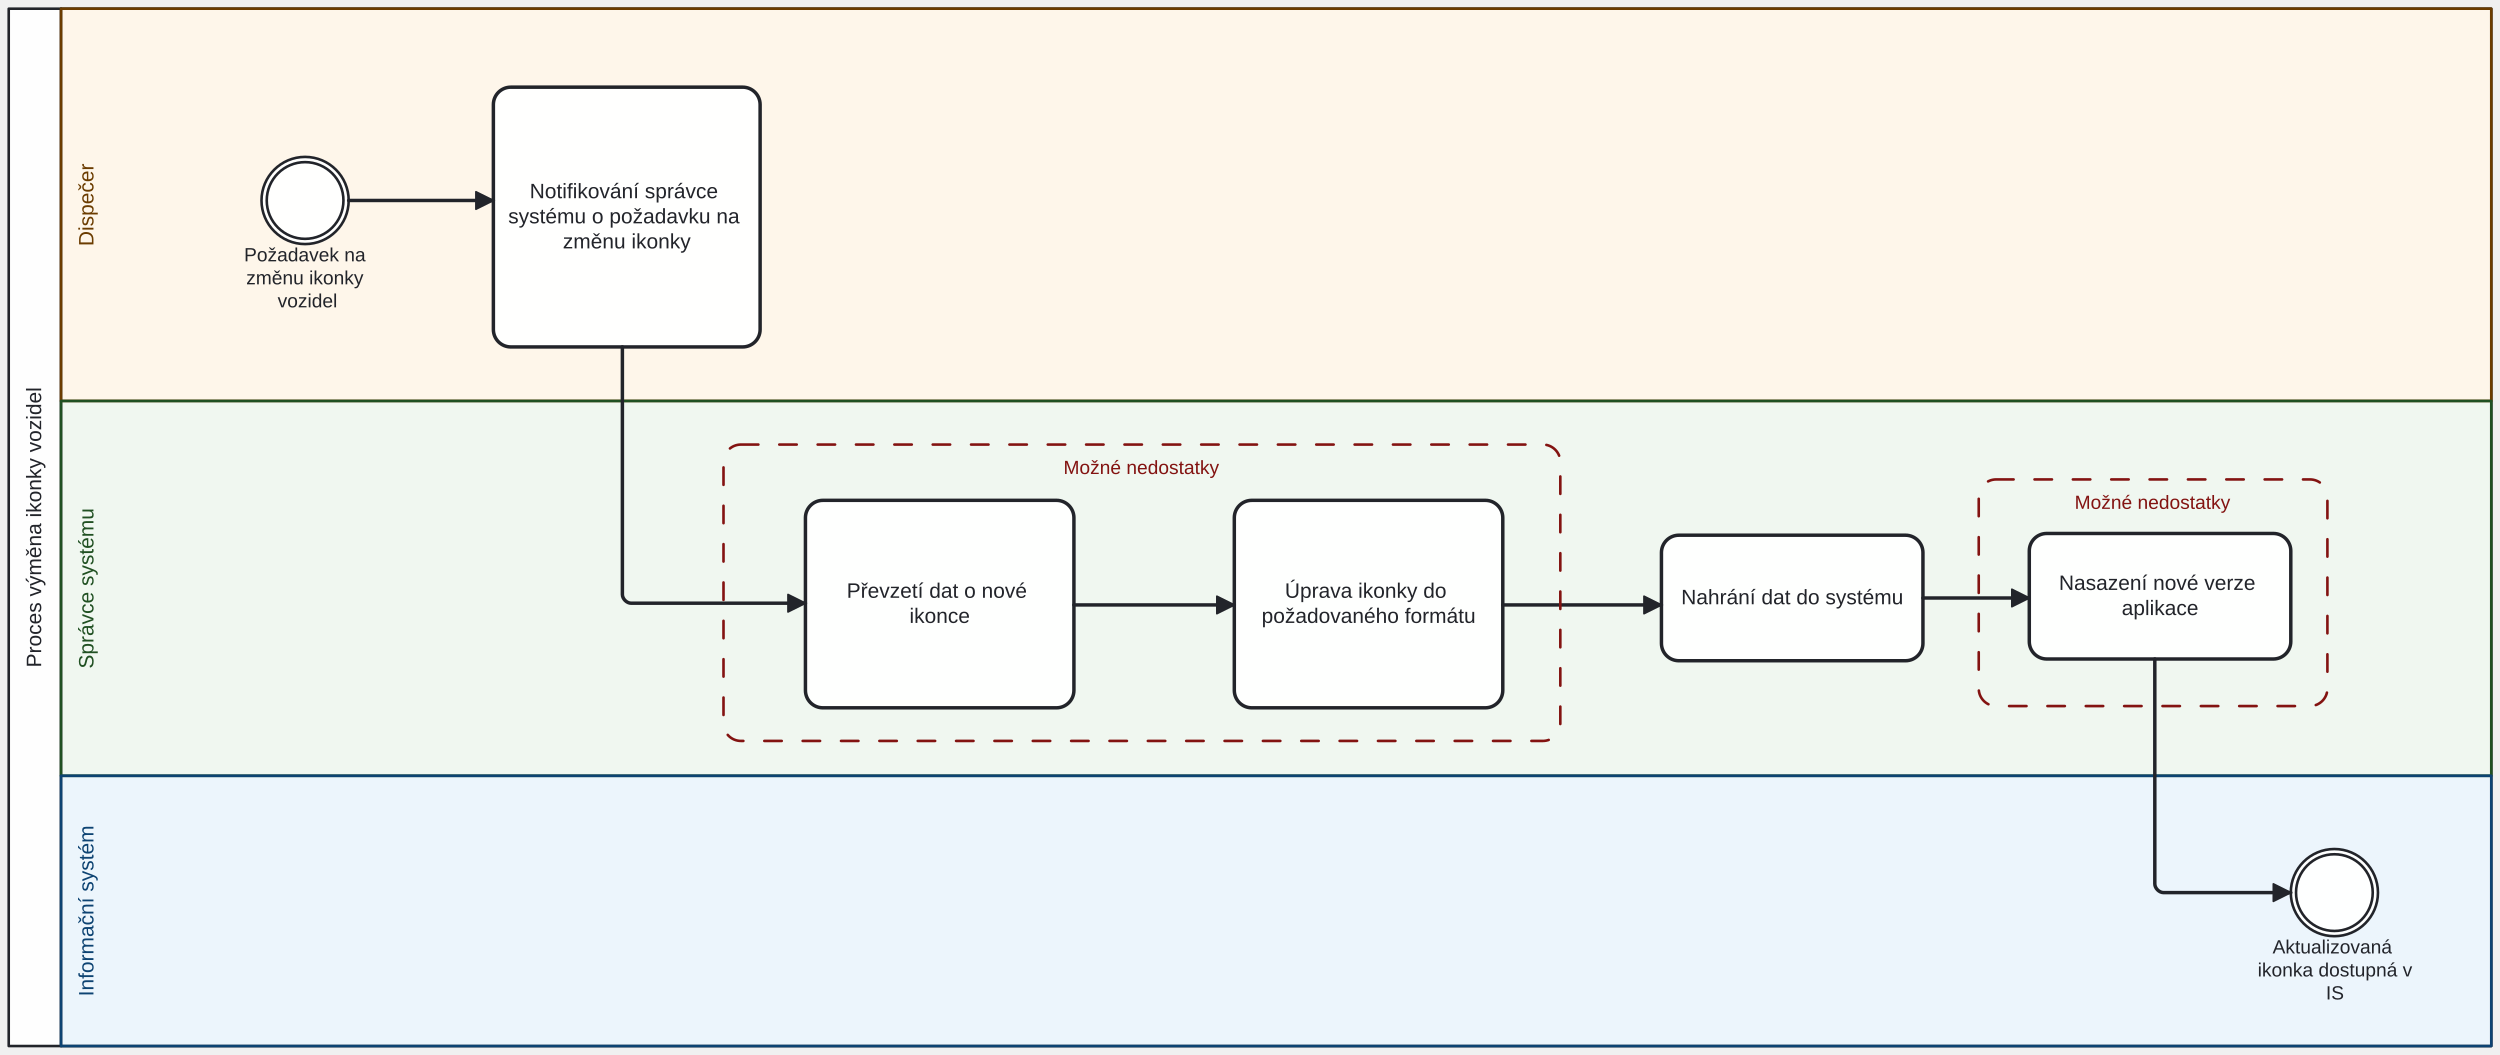
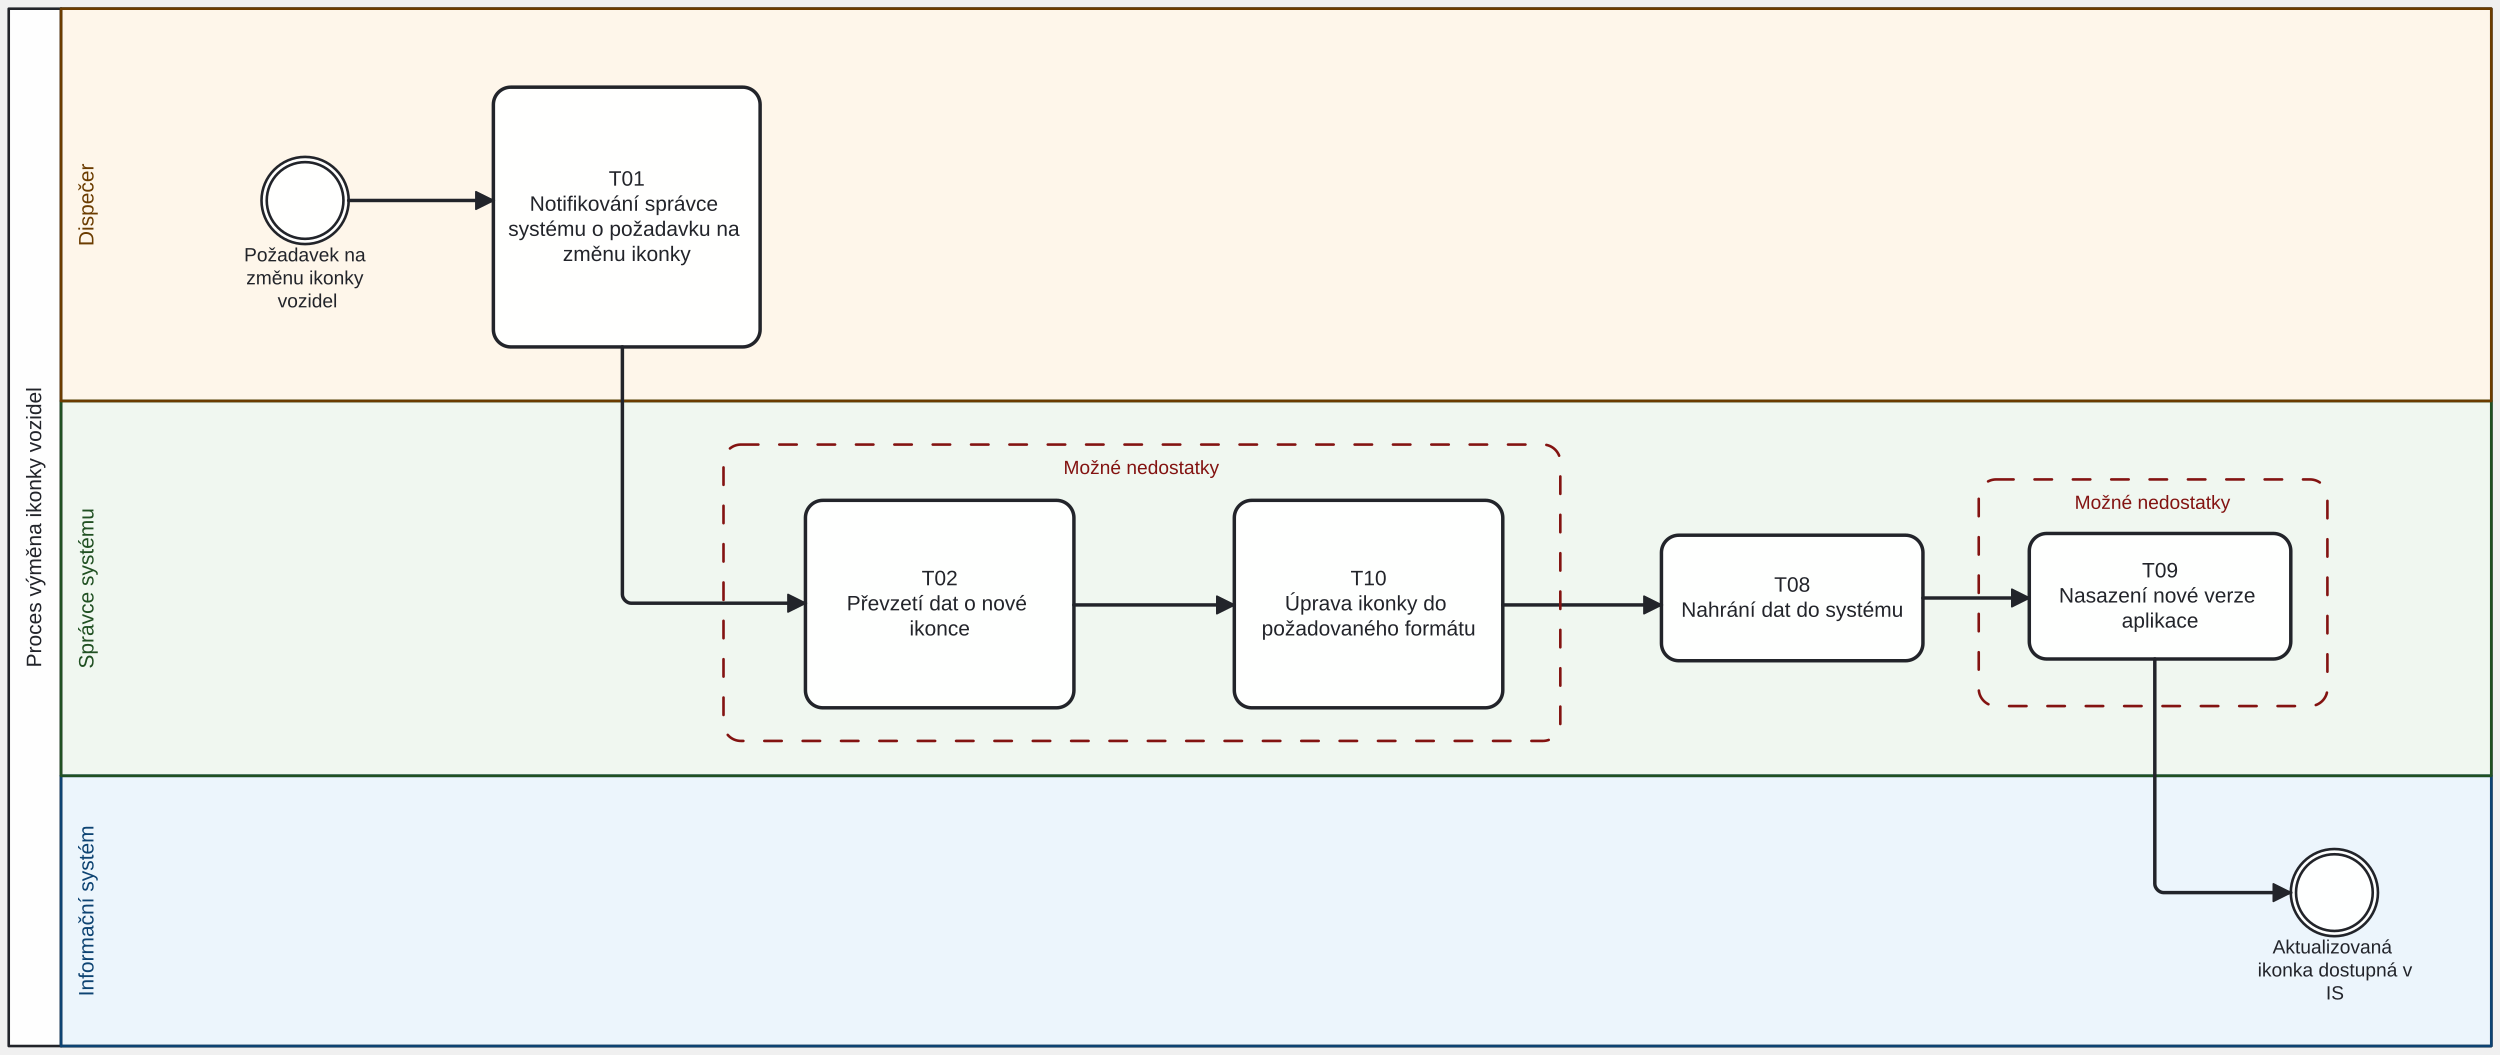
<svg xmlns="http://www.w3.org/2000/svg" width="1434" height="605" viewBox="125 55 1434 605" version="1.1">
  <defs>
-     <pattern id="djs-grid-pattern-785813" width="10" height="10" patternUnits="userSpaceOnUse">
+     <pattern id="djs-grid-pattern-616782" width="10" height="10" patternUnits="userSpaceOnUse">
      <circle cx="0.5" cy="0.5" r="0.5" style="fill: rgb(204, 204, 204);" />
    </pattern>
  </defs>
  <g class="djs-group">
    <g class="djs-element djs-shape" data-element-id="Participant_Proces_aktualizace_dat_j_zdn_ch___d_" transform="matrix(1, 0, 0, 1, 130, 60)" style="display: block;">
      <g class="djs-visual">
        <rect x="0" y="0" width="1424" height="595" rx="0" ry="0" style="stroke-linecap: round; stroke-linejoin: round; stroke: rgb(34, 36, 42); stroke-width: 1.5px; fill: white; fill-opacity: 0.95;" />
        <path style="fill: none; stroke-linecap: round; stroke-linejoin: round; stroke: rgb(34, 36, 42); stroke-width: 1.5px;" d="M30,0L30,595" />
        <text style="font-family: Arial, sans-serif; font-size: 12px; font-weight: normal; fill: rgb(34, 36, 42);" lineHeight="1.2" class="djs-label" transform="matrix(-1.83697e-16, -1, 1, -1.83697e-16, 0, 595)">
          <tspan x="217.167" y="18.6">Proces výměna ikonky vozidel</tspan>
        </text>
      </g>
-       <rect x="-5" y="-5" rx="4" width="1434" height="605" style="fill: none;" class="djs-outline" />
      <rect style="fill: none; stroke-opacity: 0; stroke: white; stroke-width: 15px;" class="djs-hit djs-hit-no-move" x="0" y="0" width="1424" height="595" />
      <rect style="fill: none; stroke-opacity: 0; stroke: white; stroke-width: 15px;" class="djs-hit djs-hit-click-stroke" x="0" y="0" width="1424" height="595" />
      <rect style="fill: none; stroke-opacity: 0; stroke: white; stroke-width: 15px;" class="djs-hit djs-hit-all" x="0" y="0" width="30" height="595" />
+       <rect x="-5" y="-5" rx="4" width="1434" height="605" style="fill: none;" class="djs-outline" />
    </g>
    <g class="djs-children">
+       <g class="djs-group">
+         <g class="djs-element djs-shape" data-element-id="Lane_Informa_n__syst_m" transform="matrix(1, 0, 0, 1, 160, 500)" style="display: block;">
+           <g class="djs-visual">
+             <rect x="0" y="0" width="1394" height="155" rx="0" ry="0" style="stroke-linecap: round; stroke-linejoin: round; stroke: rgb(13, 67, 114); stroke-width: 1.5px; fill: rgb(187, 222, 251); fill-opacity: 0.25;" />
+             <text style="font-family: Arial, sans-serif; font-size: 12px; font-weight: normal; fill: rgb(13, 67, 114);" lineHeight="1.2" class="djs-label" transform="matrix(-1.83697e-16, -1, 1, -1.83697e-16, 0, 155)">
+               <tspan x="28.5" y="18.6">Informační systém</tspan>
+             </text>
+           </g>
+           <rect style="fill: none; stroke-opacity: 0; stroke: white; stroke-width: 15px;" class="djs-hit djs-hit-no-move" x="0" y="0" width="1394" height="155" />
+           <rect style="fill: none; stroke-opacity: 0; stroke: white; stroke-width: 15px;" class="djs-hit djs-hit-click-stroke" x="0" y="0" width="1394" height="155" />
+           <rect style="fill: none; stroke-opacity: 0; stroke: white; stroke-width: 15px;" class="djs-hit djs-hit-all" x="0" y="0" width="30" height="155" />
+           <rect x="-5" y="-5" rx="4" width="1404" height="165" style="fill: none;" class="djs-outline" />
+         </g>
+       </g>
+       <g class="djs-group">
+         <g class="djs-element djs-shape" data-element-id="Lane_Spr_vce_syst_mu" transform="matrix(1, 0, 0, 1, 160, 285)" style="display: block;">
+           <g class="djs-visual">
+             <rect x="0" y="0" width="1394" height="215" rx="0" ry="0" style="stroke-linecap: round; stroke-linejoin: round; stroke: rgb(32, 80, 34); stroke-width: 1.5px; fill: rgb(200, 230, 201); fill-opacity: 0.25;" />
+             <text style="font-family: Arial, sans-serif; font-size: 12px; font-weight: normal; fill: rgb(32, 80, 34);" lineHeight="1.2" class="djs-label" transform="matrix(-1.83697e-16, -1, 1, -1.83697e-16, 0, 215)">
+               <tspan x="61.5" y="18.6">Správce systému</tspan>
+             </text>
+           </g>
+           <rect style="fill: none; stroke-opacity: 0; stroke: white; stroke-width: 15px;" class="djs-hit djs-hit-no-move" x="0" y="0" width="1394" height="215" />
+           <rect style="fill: none; stroke-opacity: 0; stroke: white; stroke-width: 15px;" class="djs-hit djs-hit-click-stroke" x="0" y="0" width="1394" height="215" />
+           <rect style="fill: none; stroke-opacity: 0; stroke: white; stroke-width: 15px;" class="djs-hit djs-hit-all" x="0" y="0" width="30" height="215" />
+           <rect x="-5" y="-5" rx="4" width="1404" height="225" style="fill: none;" class="djs-outline" />
+         </g>
+       </g>
      <g class="djs-group">
        <g class="djs-element djs-shape" data-element-id="Lane_Dopravce" transform="matrix(1, 0, 0, 1, 160, 60)" style="display: block;">
          <g class="djs-visual">
            <rect x="0" y="0" width="1394" height="225" rx="0" ry="0" style="stroke-linecap: round; stroke-linejoin: round; stroke: rgb(107, 60, 0); stroke-width: 1.5px; fill: rgb(255, 224, 178); fill-opacity: 0.25;" />
            <text style="font-family: Arial, sans-serif; font-size: 12px; font-weight: normal; fill: rgb(107, 60, 0);" lineHeight="1.2" class="djs-label" transform="matrix(-1.83697e-16, -1, 1, -1.83697e-16, 0, 225)">
              <tspan x="88.833" y="18.6">Dispečer</tspan>
            </text>
          </g>
-           <rect x="-5" y="-5" rx="4" width="1404" height="235" style="fill: none;" class="djs-outline" />
          <rect style="fill: none; stroke-opacity: 0; stroke: white; stroke-width: 15px;" class="djs-hit djs-hit-no-move" x="0" y="0" width="1394" height="225" />
          <rect style="fill: none; stroke-opacity: 0; stroke: white; stroke-width: 15px;" class="djs-hit djs-hit-click-stroke" x="0" y="0" width="1394" height="225" />
          <rect style="fill: none; stroke-opacity: 0; stroke: white; stroke-width: 15px;" class="djs-hit djs-hit-all" x="0" y="0" width="30" height="225" />
-         </g>
-       </g>
-       <g class="djs-group">
-         <g class="djs-element djs-shape" data-element-id="Lane_Spr_vce_syst_mu" transform="matrix(1, 0, 0, 1, 160, 285)" style="display: block;">
-           <g class="djs-visual">
-             <rect x="0" y="0" width="1394" height="215" rx="0" ry="0" style="stroke-linecap: round; stroke-linejoin: round; stroke: rgb(32, 80, 34); stroke-width: 1.5px; fill: rgb(200, 230, 201); fill-opacity: 0.25;" />
-             <text style="font-family: Arial, sans-serif; font-size: 12px; font-weight: normal; fill: rgb(32, 80, 34);" lineHeight="1.2" class="djs-label" transform="matrix(-1.83697e-16, -1, 1, -1.83697e-16, 0, 215)">
-               <tspan x="61.5" y="18.6">Správce systému</tspan>
-             </text>
-           </g>
-           <rect x="-5" y="-5" rx="4" width="1404" height="225" style="fill: none;" class="djs-outline" />
-           <rect style="fill: none; stroke-opacity: 0; stroke: white; stroke-width: 15px;" class="djs-hit djs-hit-no-move" x="0" y="0" width="1394" height="215" />
-           <rect style="fill: none; stroke-opacity: 0; stroke: white; stroke-width: 15px;" class="djs-hit djs-hit-click-stroke" x="0" y="0" width="1394" height="215" />
-           <rect style="fill: none; stroke-opacity: 0; stroke: white; stroke-width: 15px;" class="djs-hit djs-hit-all" x="0" y="0" width="30" height="215" />
-         </g>
-       </g>
-       <g class="djs-group">
-         <g class="djs-element djs-shape" data-element-id="Lane_Informa_n__syst_m" transform="matrix(1, 0, 0, 1, 160, 500)" style="display: block;">
-           <g class="djs-visual">
-             <rect x="0" y="0" width="1394" height="155" rx="0" ry="0" style="stroke-linecap: round; stroke-linejoin: round; stroke: rgb(13, 67, 114); stroke-width: 1.5px; fill: rgb(187, 222, 251); fill-opacity: 0.25;" />
-             <text style="font-family: Arial, sans-serif; font-size: 12px; font-weight: normal; fill: rgb(13, 67, 114);" lineHeight="1.2" class="djs-label" transform="matrix(-1.83697e-16, -1, 1, -1.83697e-16, 0, 155)">
-               <tspan x="28.5" y="18.6">Informační systém</tspan>
-             </text>
-           </g>
-           <rect x="-5" y="-5" rx="4" width="1404" height="165" style="fill: none;" class="djs-outline" />
-           <rect style="fill: none; stroke-opacity: 0; stroke: white; stroke-width: 15px;" class="djs-hit djs-hit-no-move" x="0" y="0" width="1394" height="155" />
-           <rect style="fill: none; stroke-opacity: 0; stroke: white; stroke-width: 15px;" class="djs-hit djs-hit-click-stroke" x="0" y="0" width="1394" height="155" />
-           <rect style="fill: none; stroke-opacity: 0; stroke: white; stroke-width: 15px;" class="djs-hit djs-hit-all" x="0" y="0" width="30" height="155" />
+           <rect x="-5" y="-5" rx="4" width="1404" height="235" style="fill: none;" class="djs-outline" />
        </g>
      </g>
      <g class="djs-group">
        <g class="djs-element djs-shape" data-element-id="Informov_n__spr_vce_syst_mu_o_zm_n__j_zdn_ch___d_" transform="matrix(1, 0, 0, 1, 408, 105)" style="display: block;">
          <g class="djs-visual">
            <rect x="0" y="0" width="153" height="149" rx="10" ry="10" style="stroke-linecap: round; stroke-linejoin: round; stroke: rgb(34, 36, 42); stroke-width: 2px; fill: white; fill-opacity: 0.95;" />
            <text style="font-family: Arial, sans-serif; font-size: 12px; font-weight: normal; fill: rgb(34, 36, 42);" lineHeight="1.2" class="djs-label">
-               <tspan x="20.833" y="63.7">Notifikování správce </tspan>
-               <tspan x="8.5" y="78.1">systému o požadavku na </tspan>
-               <tspan x="39.833" y="92.5">změnu ikonky</tspan>
+               <tspan x="66.167" y="56.5">T01</tspan>
+               <tspan x="20.833" y="70.9">Notifikování správce </tspan>
+               <tspan x="8.5" y="85.3">systému o požadavku na </tspan>
+               <tspan x="39.833" y="99.7">změnu ikonky</tspan>
            </text>
          </g>
          <rect style="fill: none; stroke-opacity: 0; stroke: white; stroke-width: 15px;" class="djs-hit djs-hit-all" x="0" y="0" width="153" height="149" />
          <rect x="-5" y="-5" rx="14" width="163" height="159" style="fill: none;" class="djs-outline" />
        </g>
      </g>
      <g class="djs-group">
        <g class="djs-element djs-shape" data-element-id="P_evzet__informace_o_zm_n__j_zdn_ho___du" transform="matrix(1, 0, 0, 1, 587, 342)" style="display: block;">
          <g class="djs-visual">
            <rect x="0" y="0" width="154" height="119" rx="10" ry="10" style="stroke-linecap: round; stroke-linejoin: round; stroke: rgb(34, 36, 42); stroke-width: 2px; fill: white; fill-opacity: 0.95;" />
            <text style="font-family: Arial, sans-serif; font-size: 12px; font-weight: normal; fill: rgb(34, 36, 42);" lineHeight="1.2" class="djs-label">
-               <tspan x="23.667" y="55.9">Převzetí dat o nové </tspan>
-               <tspan x="59.667" y="70.3">ikonce</tspan>
+               <tspan x="66.667" y="48.7">T02</tspan>
+               <tspan x="23.667" y="63.1">Převzetí dat o nové </tspan>
+               <tspan x="59.667" y="77.5">ikonce</tspan>
            </text>
          </g>
          <rect style="fill: none; stroke-opacity: 0; stroke: white; stroke-width: 15px;" class="djs-hit djs-hit-all" x="0" y="0" width="154" height="119" />
          <rect x="-5" y="-5" rx="14" width="164" height="129" style="fill: none;" class="djs-outline" />
        </g>
      </g>
      <g class="djs-group">
        <g class="djs-element djs-shape" data-element-id="Activity_15q8j1l" transform="matrix(1, 0, 0, 1, 833, 342)" style="display: block;">
          <g class="djs-visual">
            <rect x="0" y="0" width="154" height="119" rx="10" ry="10" style="stroke-linecap: round; stroke-linejoin: round; stroke: rgb(34, 36, 42); stroke-width: 2px; fill: white; fill-opacity: 0.95;" />
            <text style="font-family: Arial, sans-serif; font-size: 12px; font-weight: normal; fill: rgb(34, 36, 42);" lineHeight="1.2" class="djs-label">
-               <tspan x="29" y="55.9">Úprava ikonky do </tspan>
-               <tspan x="15.667" y="70.3">požadovaného formátu</tspan>
+               <tspan x="66.667" y="48.7">T10</tspan>
+               <tspan x="29" y="63.1">Úprava ikonky do </tspan>
+               <tspan x="15.667" y="77.5">požadovaného formátu</tspan>
            </text>
          </g>
          <rect style="fill: none; stroke-opacity: 0; stroke: white; stroke-width: 15px;" class="djs-hit djs-hit-all" x="0" y="0" width="154" height="119" />
          <rect x="-5" y="-5" rx="14" width="164" height="129" style="fill: none;" class="djs-outline" />
        </g>
      </g>
      <g class="djs-group">
        <g class="djs-element djs-shape" data-element-id="Nahr_n__dat_do_syst_mu" transform="matrix(1, 0, 0, 1, 1078, 362)" style="display: block;">
          <g class="djs-visual">
            <rect x="0" y="0" width="150" height="72" rx="10" ry="10" style="stroke-linecap: round; stroke-linejoin: round; stroke: rgb(34, 36, 42); stroke-width: 2px; fill: white; fill-opacity: 0.95;" />
            <text style="font-family: Arial, sans-serif; font-size: 12px; font-weight: normal; fill: rgb(34, 36, 42);" lineHeight="1.2" class="djs-label">
-               <tspan x="11.333" y="39.6">Nahrání dat do systému</tspan>
+               <tspan x="64.667" y="32.4">T08</tspan>
+               <tspan x="11.333" y="46.8">Nahrání dat do systému</tspan>
            </text>
          </g>
          <rect style="fill: none; stroke-opacity: 0; stroke: white; stroke-width: 15px;" class="djs-hit djs-hit-all" x="0" y="0" width="150" height="72" />
          <rect x="-5" y="-5" rx="14" width="160" height="82" style="fill: none;" class="djs-outline" />
        </g>
      </g>
      <g class="djs-group">
        <g class="djs-element djs-shape" data-element-id="Nasazen__nov__verze_aplikace" transform="matrix(1, 0, 0, 1, 1289, 361)" style="display: block;">
          <g class="djs-visual">
            <rect x="0" y="0" width="150" height="72" rx="10" ry="10" style="stroke-linecap: round; stroke-linejoin: round; stroke: rgb(34, 36, 42); stroke-width: 2px; fill: white; fill-opacity: 0.95;" />
            <text style="font-family: Arial, sans-serif; font-size: 12px; font-weight: normal; fill: rgb(34, 36, 42);" lineHeight="1.2" class="djs-label">
-               <tspan x="17" y="32.4">Nasazení nové verze </tspan>
-               <tspan x="53" y="46.8">aplikace</tspan>
+               <tspan x="64.667" y="25.2">T09</tspan>
+               <tspan x="17" y="39.6">Nasazení nové verze </tspan>
+               <tspan x="53" y="54">aplikace</tspan>
            </text>
          </g>
          <rect style="fill: none; stroke-opacity: 0; stroke: white; stroke-width: 15px;" class="djs-hit djs-hit-all" x="0" y="0" width="150" height="72" />
          <rect x="-5" y="-5" rx="14" width="160" height="82" style="fill: none;" class="djs-outline" />
        </g>
      </g>
      <g class="djs-group">
        <g class="djs-element djs-shape" data-element-id="Aktualizovan__data_j_zdn_ch___d__dostupn__v_IS" transform="matrix(1, 0, 0, 1, 1439, 542)" style="display: block;">
          <g class="djs-visual">
            <circle cx="25" cy="25" r="25" style="stroke-linecap: round; stroke-linejoin: round; stroke: rgb(34, 36, 42); stroke-width: 1.5px; fill: white; fill-opacity: 0.95;" />
            <circle cx="25" cy="25" r="22" style="stroke-linecap: round; stroke-linejoin: round; stroke: rgb(34, 36, 42); stroke-width: 1.5px; fill: none;" />
          </g>
          <rect style="fill: none; stroke-opacity: 0; stroke: white; stroke-width: 15px;" class="djs-hit djs-hit-all" x="0" y="0" width="50" height="50" />
          <circle cx="25" cy="25" r="30" style="fill: none;" class="djs-outline" />
        </g>
      </g>
      <g class="djs-group">
+         <g class="djs-element djs-shape" data-element-id="Aktualizovan__data_j_zdn_ch___d__dostupn__v_IS_label" transform="matrix(1, 0, 0, 1, 1420, 592)" style="display: block;">
+           <g class="djs-visual">
+             <text style="font-family: Arial, sans-serif; font-size: 11px; font-weight: normal; fill: rgb(34, 36, 42);" lineHeight="1.2" class="djs-label">
+               <tspan x="8.558" y="9.9">Aktualizovaná </tspan>
+               <tspan x="0" y="23.1">ikonka dostupná v</tspan>
+               <tspan x="39.133" y="36.3">IS</tspan>
+             </text>
+           </g>
+           <rect style="fill: none; stroke-opacity: 0; stroke: white; stroke-width: 15px;" class="djs-hit djs-hit-all" x="0" y="0" width="89" height="40" />
+           <rect x="-5" y="-5" rx="4" width="99" height="50" style="fill: none;" class="djs-outline" />
+         </g>
+       </g>
+       <g class="djs-group">
        <g class="djs-element djs-shape" data-element-id="Zm_na_j_zdn_ho___du" transform="matrix(1, 0, 0, 1, 275, 145)" style="display: block;">
          <g class="djs-visual">
            <circle cx="25" cy="25" r="25" style="stroke-linecap: round; stroke-linejoin: round; stroke: rgb(34, 36, 42); stroke-width: 1.5px; fill: white; fill-opacity: 0.95;" />
            <circle cx="25" cy="25" r="22" style="stroke-linecap: round; stroke-linejoin: round; stroke: rgb(34, 36, 42); stroke-width: 1.5px; fill: none;" />
          </g>
          <rect style="fill: none; stroke-opacity: 0; stroke: white; stroke-width: 15px;" class="djs-hit djs-hit-all" x="0" y="0" width="50" height="50" />
          <circle cx="25" cy="25" r="30" style="fill: none;" class="djs-outline" />
        </g>
      </g>
      <g class="djs-group">
+         <g class="djs-element djs-shape" data-element-id="Zm_na_j_zdn_ho___du_label" transform="matrix(1, 0, 0, 1, 265, 195)" style="display: block;">
+           <g class="djs-visual">
+             <text style="font-family: Arial, sans-serif; font-size: 11px; font-weight: normal; fill: rgb(34, 36, 42);" lineHeight="1.2" class="djs-label">
+               <tspan x="0" y="9.9">Požadavek na </tspan>
+               <tspan x="1.225" y="23.1">změnu ikonky </tspan>
+               <tspan x="19.25" y="36.3">vozidel</tspan>
+             </text>
+           </g>
+           <rect style="fill: none; stroke-opacity: 0; stroke: white; stroke-width: 15px;" class="djs-hit djs-hit-all" x="0" y="0" width="73" height="40" />
+           <rect x="-5" y="-5" rx="4" width="83" height="50" style="fill: none;" class="djs-outline" />
+         </g>
+       </g>
+       <g class="djs-group">
        <g class="djs-element djs-connection" data-element-id="Flow_rel-Zm_na_j_zdn_ho___du-Informov_n__spr_vce_syst_mu_o_zm_n__j_zdn_ch___d_-forward" style="display: block;">
          <g class="djs-visual">
            <defs>
-               <marker id="marker-9j6h72wws0fo62rg2sn4ovqls" viewBox="0 0 20 20" refX="11" refY="10" markerWidth="10" markerHeight="10" orient="auto">
-                 <path d="M 1 5 L 11 10 L 1 15 Z" style="stroke-linecap: round; stroke-linejoin: round; stroke: rgb(34, 36, 42); stroke-width: 1px; fill: rgb(34, 36, 42);" />
-               </marker>
-             </defs>
-             <path style="fill: none; stroke-linecap: round; stroke-linejoin: round; stroke: rgb(34, 36, 42); stroke-width: 2px; marker-end: url('#marker-9j6h72wws0fo62rg2sn4ovqls');" data-corner-radius="5" d="M325,170L408,170" />
+               <marker id="marker-9kdhmn7nsozajqb0hq7oa77fo" viewBox="0 0 20 20" refX="11" refY="10" markerWidth="10" markerHeight="10" orient="auto">
+                 <path d="M 1 5 L 11 10 L 1 15 Z" style="stroke-linecap: round; stroke-linejoin: round; stroke: rgb(34, 36, 42); stroke-width: 1px; fill: rgb(34, 36, 42);" />
+               </marker>
+             </defs>
+             <path style="fill: none; stroke-linecap: round; stroke-linejoin: round; stroke: rgb(34, 36, 42); stroke-width: 2px; marker-end: url('#marker-9kdhmn7nsozajqb0hq7oa77fo');" data-corner-radius="5" d="M325,170L408,170" />
          </g>
          <path d="M325,170L408,170" style="fill: none; stroke-opacity: 0; stroke: white; stroke-width: 15px;" class="djs-hit djs-hit-stroke" />
          <rect x="320" y="165" rx="4" width="93" height="10" style="fill: none;" class="djs-outline" />
        </g>
      </g>
      <g class="djs-group">
        <g class="djs-element djs-connection" data-element-id="Flow_rel-Informov_n__spr_vce_syst_mu_o_zm_n__j_zdn_ch___d_-P_evzet__informace_o_zm_n__j_zdn_ho___du-forward" style="display: block;">
          <g class="djs-visual">
            <defs>
-               <marker id="marker-evex35a1eiwj1bwxq5i21f77u" viewBox="0 0 20 20" refX="11" refY="10" markerWidth="10" markerHeight="10" orient="auto">
-                 <path d="M 1 5 L 11 10 L 1 15 Z" style="stroke-linecap: round; stroke-linejoin: round; stroke: rgb(34, 36, 42); stroke-width: 1px; fill: rgb(34, 36, 42);" />
-               </marker>
-             </defs>
-             <path style="fill: none; stroke-linecap: round; stroke-linejoin: round; stroke: rgb(34, 36, 42); stroke-width: 2px; marker-end: url('#marker-evex35a1eiwj1bwxq5i21f77u');" data-corner-radius="5" d="M482,254L482,396C482,398.5,484.5,401,487,401L587,401" />
+               <marker id="marker-5nub60nyczxketzjy94w4xx1k" viewBox="0 0 20 20" refX="11" refY="10" markerWidth="10" markerHeight="10" orient="auto">
+                 <path d="M 1 5 L 11 10 L 1 15 Z" style="stroke-linecap: round; stroke-linejoin: round; stroke: rgb(34, 36, 42); stroke-width: 1px; fill: rgb(34, 36, 42);" />
+               </marker>
+             </defs>
+             <path style="fill: none; stroke-linecap: round; stroke-linejoin: round; stroke: rgb(34, 36, 42); stroke-width: 2px; marker-end: url('#marker-5nub60nyczxketzjy94w4xx1k');" data-corner-radius="5" d="M482,254L482,396C482,398.5,484.5,401,487,401L587,401" />
          </g>
          <path d="M482,254L482,401L587,401" style="fill: none; stroke-opacity: 0; stroke: white; stroke-width: 15px;" class="djs-hit djs-hit-stroke" />
          <rect x="477" y="249" rx="4" width="115" height="157" style="fill: none;" class="djs-outline" />
        </g>
      </g>
      <g class="djs-group">
        <g class="djs-element djs-connection" data-element-id="Flow_rel-Nahr_n__dat_do_syst_mu-Nasazen__nov__verze_aplikace-forward" style="display: block;">
          <g class="djs-visual">
            <defs>
-               <marker id="marker-15ys5sp7a3i349asljxv5c79g" viewBox="0 0 20 20" refX="11" refY="10" markerWidth="10" markerHeight="10" orient="auto">
-                 <path d="M 1 5 L 11 10 L 1 15 Z" style="stroke-linecap: round; stroke-linejoin: round; stroke: rgb(34, 36, 42); stroke-width: 1px; fill: rgb(34, 36, 42);" />
-               </marker>
-             </defs>
-             <path style="fill: none; stroke-linecap: round; stroke-linejoin: round; stroke: rgb(34, 36, 42); stroke-width: 2px; marker-end: url('#marker-15ys5sp7a3i349asljxv5c79g');" data-corner-radius="5" d="M1228,398L1289,398" />
+               <marker id="marker-cpxhaoipdns5a7iv6mzl64d2t" viewBox="0 0 20 20" refX="11" refY="10" markerWidth="10" markerHeight="10" orient="auto">
+                 <path d="M 1 5 L 11 10 L 1 15 Z" style="stroke-linecap: round; stroke-linejoin: round; stroke: rgb(34, 36, 42); stroke-width: 1px; fill: rgb(34, 36, 42);" />
+               </marker>
+             </defs>
+             <path style="fill: none; stroke-linecap: round; stroke-linejoin: round; stroke: rgb(34, 36, 42); stroke-width: 2px; marker-end: url('#marker-cpxhaoipdns5a7iv6mzl64d2t');" data-corner-radius="5" d="M1228,398L1289,398" />
          </g>
          <path d="M1228,398L1289,398" style="fill: none; stroke-opacity: 0; stroke: white; stroke-width: 15px;" class="djs-hit djs-hit-stroke" />
          <rect x="1223" y="393" rx="4" width="71" height="10" style="fill: none;" class="djs-outline" />
        </g>
      </g>
      <g class="djs-group">
        <g class="djs-element djs-connection" data-element-id="Flow_rel-Nasazen__nov__verze_aplikace-Aktualizovan__data_j_zdn_ch___d__dostupn__v_IS-forward" style="display: block;">
          <g class="djs-visual">
            <defs>
-               <marker id="marker-7fx4vohu5b41wliyvh4vfd7m6" viewBox="0 0 20 20" refX="11" refY="10" markerWidth="10" markerHeight="10" orient="auto">
-                 <path d="M 1 5 L 11 10 L 1 15 Z" style="stroke-linecap: round; stroke-linejoin: round; stroke: rgb(34, 36, 42); stroke-width: 1px; fill: rgb(34, 36, 42);" />
-               </marker>
-             </defs>
-             <path style="fill: none; stroke-linecap: round; stroke-linejoin: round; stroke: rgb(34, 36, 42); stroke-width: 2px; marker-end: url('#marker-7fx4vohu5b41wliyvh4vfd7m6');" data-corner-radius="5" d="M1361,433L1361,562C1361,564.5,1363.5,567,1366,567L1439,567" />
+               <marker id="marker-1wyfstbnbj48pb8iadvoiplq4" viewBox="0 0 20 20" refX="11" refY="10" markerWidth="10" markerHeight="10" orient="auto">
+                 <path d="M 1 5 L 11 10 L 1 15 Z" style="stroke-linecap: round; stroke-linejoin: round; stroke: rgb(34, 36, 42); stroke-width: 1px; fill: rgb(34, 36, 42);" />
+               </marker>
+             </defs>
+             <path style="fill: none; stroke-linecap: round; stroke-linejoin: round; stroke: rgb(34, 36, 42); stroke-width: 2px; marker-end: url('#marker-1wyfstbnbj48pb8iadvoiplq4');" data-corner-radius="5" d="M1361,433L1361,562C1361,564.5,1363.5,567,1366,567L1439,567" />
          </g>
          <path d="M1361,433L1361,567L1439,567" style="fill: none; stroke-opacity: 0; stroke: white; stroke-width: 15px;" class="djs-hit djs-hit-stroke" />
          <rect x="1356" y="428" rx="4" width="88" height="144" style="fill: none;" class="djs-outline" />
        </g>
      </g>
      <g class="djs-group">
        <g class="djs-element djs-connection" data-element-id="Flow_09c0a90" style="display: block;">
          <g class="djs-visual">
            <defs>
-               <marker id="marker-dd0djdhxgtme2yo9gjqlgsue0" viewBox="0 0 20 20" refX="11" refY="10" markerWidth="10" markerHeight="10" orient="auto">
-                 <path d="M 1 5 L 11 10 L 1 15 Z" style="stroke-linecap: round; stroke-linejoin: round; stroke: rgb(34, 36, 42); stroke-width: 1px; fill: rgb(34, 36, 42);" />
-               </marker>
-             </defs>
-             <path style="fill: none; stroke-linecap: round; stroke-linejoin: round; stroke: rgb(34, 36, 42); stroke-width: 2px; marker-end: url('#marker-dd0djdhxgtme2yo9gjqlgsue0');" data-corner-radius="5" d="M741,402L833,402" />
+               <marker id="marker-7w0cg2tpzpjd41mif9g868b39" viewBox="0 0 20 20" refX="11" refY="10" markerWidth="10" markerHeight="10" orient="auto">
+                 <path d="M 1 5 L 11 10 L 1 15 Z" style="stroke-linecap: round; stroke-linejoin: round; stroke: rgb(34, 36, 42); stroke-width: 1px; fill: rgb(34, 36, 42);" />
+               </marker>
+             </defs>
+             <path style="fill: none; stroke-linecap: round; stroke-linejoin: round; stroke: rgb(34, 36, 42); stroke-width: 2px; marker-end: url('#marker-7w0cg2tpzpjd41mif9g868b39');" data-corner-radius="5" d="M741,402L833,402" />
          </g>
          <path d="M741,402L833,402" style="fill: none; stroke-opacity: 0; stroke: white; stroke-width: 15px;" class="djs-hit djs-hit-stroke" />
          <rect x="736" y="397" rx="4" width="102" height="10" style="fill: none;" class="djs-outline" />
        </g>
      </g>
      <g class="djs-group">
        <g class="djs-element djs-connection" data-element-id="Flow_0a6wnwv" style="display: block;">
          <g class="djs-visual">
            <defs>
-               <marker id="marker-0lsj65sgnkiamh435z956umw6" viewBox="0 0 20 20" refX="11" refY="10" markerWidth="10" markerHeight="10" orient="auto">
-                 <path d="M 1 5 L 11 10 L 1 15 Z" style="stroke-linecap: round; stroke-linejoin: round; stroke: rgb(34, 36, 42); stroke-width: 1px; fill: rgb(34, 36, 42);" />
-               </marker>
-             </defs>
-             <path style="fill: none; stroke-linecap: round; stroke-linejoin: round; stroke: rgb(34, 36, 42); stroke-width: 2px; marker-end: url('#marker-0lsj65sgnkiamh435z956umw6');" data-corner-radius="5" d="M987,402L1078,402" />
+               <marker id="marker-6qckn45wfm7t1vdwhy73encqh" viewBox="0 0 20 20" refX="11" refY="10" markerWidth="10" markerHeight="10" orient="auto">
+                 <path d="M 1 5 L 11 10 L 1 15 Z" style="stroke-linecap: round; stroke-linejoin: round; stroke: rgb(34, 36, 42); stroke-width: 1px; fill: rgb(34, 36, 42);" />
+               </marker>
+             </defs>
+             <path style="fill: none; stroke-linecap: round; stroke-linejoin: round; stroke: rgb(34, 36, 42); stroke-width: 2px; marker-end: url('#marker-6qckn45wfm7t1vdwhy73encqh');" data-corner-radius="5" d="M987,402L1078,402" />
          </g>
          <path d="M987,402L1078,402" style="fill: none; stroke-opacity: 0; stroke: white; stroke-width: 15px;" class="djs-hit djs-hit-stroke" />
          <rect x="982" y="397" rx="4" width="101" height="10" style="fill: none;" class="djs-outline" />
        </g>
      </g>
-     </g>
-   </g>
-   <g class="djs-group">
-     <g class="djs-element djs-shape" data-element-id="Aktualizovan__data_j_zdn_ch___d__dostupn__v_IS_label" transform="matrix(1, 0, 0, 1, 1420, 592)" style="display: block;">
-       <g class="djs-visual">
-         <text style="font-family: Arial, sans-serif; font-size: 11px; font-weight: normal; fill: rgb(34, 36, 42);" lineHeight="1.2" class="djs-label">
-           <tspan x="8.558" y="9.9">Aktualizovaná </tspan>
-           <tspan x="0" y="23.1">ikonka dostupná v</tspan>
-           <tspan x="39.133" y="36.3">IS</tspan>
-         </text>
-       </g>
-       <rect style="fill: none; stroke-opacity: 0; stroke: white; stroke-width: 15px;" class="djs-hit djs-hit-all" x="0" y="0" width="89" height="40" />
-       <rect x="-5" y="-5" rx="4" width="99" height="50" style="fill: none;" class="djs-outline" />
-     </g>
-   </g>
-   <g class="djs-group">
-     <g class="djs-element djs-shape djs-frame" data-element-id="Group_027lh7i" transform="matrix(1, 0, 0, 1, 540, 310)" style="display: block;">
-       <g class="djs-visual">
-         <rect x="0" y="0" width="480" height="170" rx="10" ry="10" style="stroke-linecap: round; stroke-linejoin: round; stroke: rgb(131, 19, 17); stroke-width: 1.5px; fill: none; stroke-dasharray: 10px, 6px, 0px, 6px; pointer-events: none;" />
-       </g>
-       <rect style="fill: none; stroke-opacity: 0; stroke: white; stroke-width: 15px;" class="djs-hit djs-hit-stroke" x="0" y="0" width="480" height="170" />
-       <rect x="-5" y="-5" rx="14" width="490" height="180" style="fill: none;" class="djs-outline" />
    </g>
  </g>
  <g class="djs-group">
    <g class="djs-element djs-shape djs-frame" data-element-id="Group_09gkye8" transform="matrix(1, 0, 0, 1, 1260, 330)" style="display: block;">
      <g class="djs-visual">
        <rect x="0" y="0" width="200" height="130" rx="10" ry="10" style="stroke-linecap: round; stroke-linejoin: round; stroke: rgb(131, 19, 17); stroke-width: 1.5px; fill: none; stroke-dasharray: 10px, 6px, 0px, 6px; pointer-events: none;" />
      </g>
      <rect style="fill: none; stroke-opacity: 0; stroke: white; stroke-width: 15px;" class="djs-hit djs-hit-stroke" x="0" y="0" width="200" height="130" />
      <rect x="-5" y="-5" rx="14" width="210" height="140" style="fill: none;" class="djs-outline" />
    </g>
  </g>
  <g class="djs-group">
    <g class="djs-element djs-shape" data-element-id="Group_09gkye8_label" transform="matrix(1, 0, 0, 1, 1315, 337)" style="display: block;">
      <g class="djs-visual">
        <text style="font-family: Arial, sans-serif; font-size: 11px; font-weight: normal; fill: rgb(131, 19, 17);" lineHeight="1.2" class="djs-label">
          <tspan x="0" y="9.9">Možné nedostatky</tspan>
        </text>
      </g>
      <rect style="fill: none; stroke-opacity: 0; stroke: white; stroke-width: 15px;" class="djs-hit djs-hit-all" x="0" y="0" width="90" height="14" />
      <rect x="-5" y="-5" rx="4" width="100" height="24" style="fill: none;" class="djs-outline" />
    </g>
  </g>
  <g class="djs-group">
-     <g class="djs-element djs-shape" data-element-id="Zm_na_j_zdn_ho___du_label" transform="matrix(1, 0, 0, 1, 265, 195)" style="display: block;">
-       <g class="djs-visual">
-         <text style="font-family: Arial, sans-serif; font-size: 11px; font-weight: normal; fill: rgb(34, 36, 42);" lineHeight="1.2" class="djs-label">
-           <tspan x="0" y="9.9">Požadavek na </tspan>
-           <tspan x="1.225" y="23.1">změnu ikonky </tspan>
-           <tspan x="19.25" y="36.3">vozidel</tspan>
-         </text>
-       </g>
-       <rect style="fill: none; stroke-opacity: 0; stroke: white; stroke-width: 15px;" class="djs-hit djs-hit-all" x="0" y="0" width="73" height="40" />
-       <rect x="-5" y="-5" rx="4" width="83" height="50" style="fill: none;" class="djs-outline" />
+     <g class="djs-element djs-shape djs-frame" data-element-id="Group_027lh7i" transform="matrix(1, 0, 0, 1, 540, 310)" style="display: block;">
+       <g class="djs-visual">
+         <rect x="0" y="0" width="480" height="170" rx="10" ry="10" style="stroke-linecap: round; stroke-linejoin: round; stroke: rgb(131, 19, 17); stroke-width: 1.5px; fill: none; stroke-dasharray: 10px, 6px, 0px, 6px; pointer-events: none;" />
+       </g>
+       <rect style="fill: none; stroke-opacity: 0; stroke: white; stroke-width: 15px;" class="djs-hit djs-hit-stroke" x="0" y="0" width="480" height="170" />
+       <rect x="-5" y="-5" rx="14" width="490" height="180" style="fill: none;" class="djs-outline" />
    </g>
  </g>
  <g class="djs-group">
    <g class="djs-element djs-shape" data-element-id="Group_027lh7i_label" transform="matrix(1, 0, 0, 1, 735, 317)" style="display: block;">
      <g class="djs-visual">
        <text style="font-family: Arial, sans-serif; font-size: 11px; font-weight: normal; fill: rgb(131, 19, 17);" lineHeight="1.2" class="djs-label">
          <tspan x="0" y="9.9">Možné nedostatky</tspan>
        </text>
      </g>
      <rect style="fill: none; stroke-opacity: 0; stroke: white; stroke-width: 15px;" class="djs-hit djs-hit-all" x="0" y="0" width="90" height="14" />
      <rect x="-5" y="-5" rx="4" width="100" height="24" style="fill: none;" class="djs-outline" />
    </g>
  </g>
</svg>
